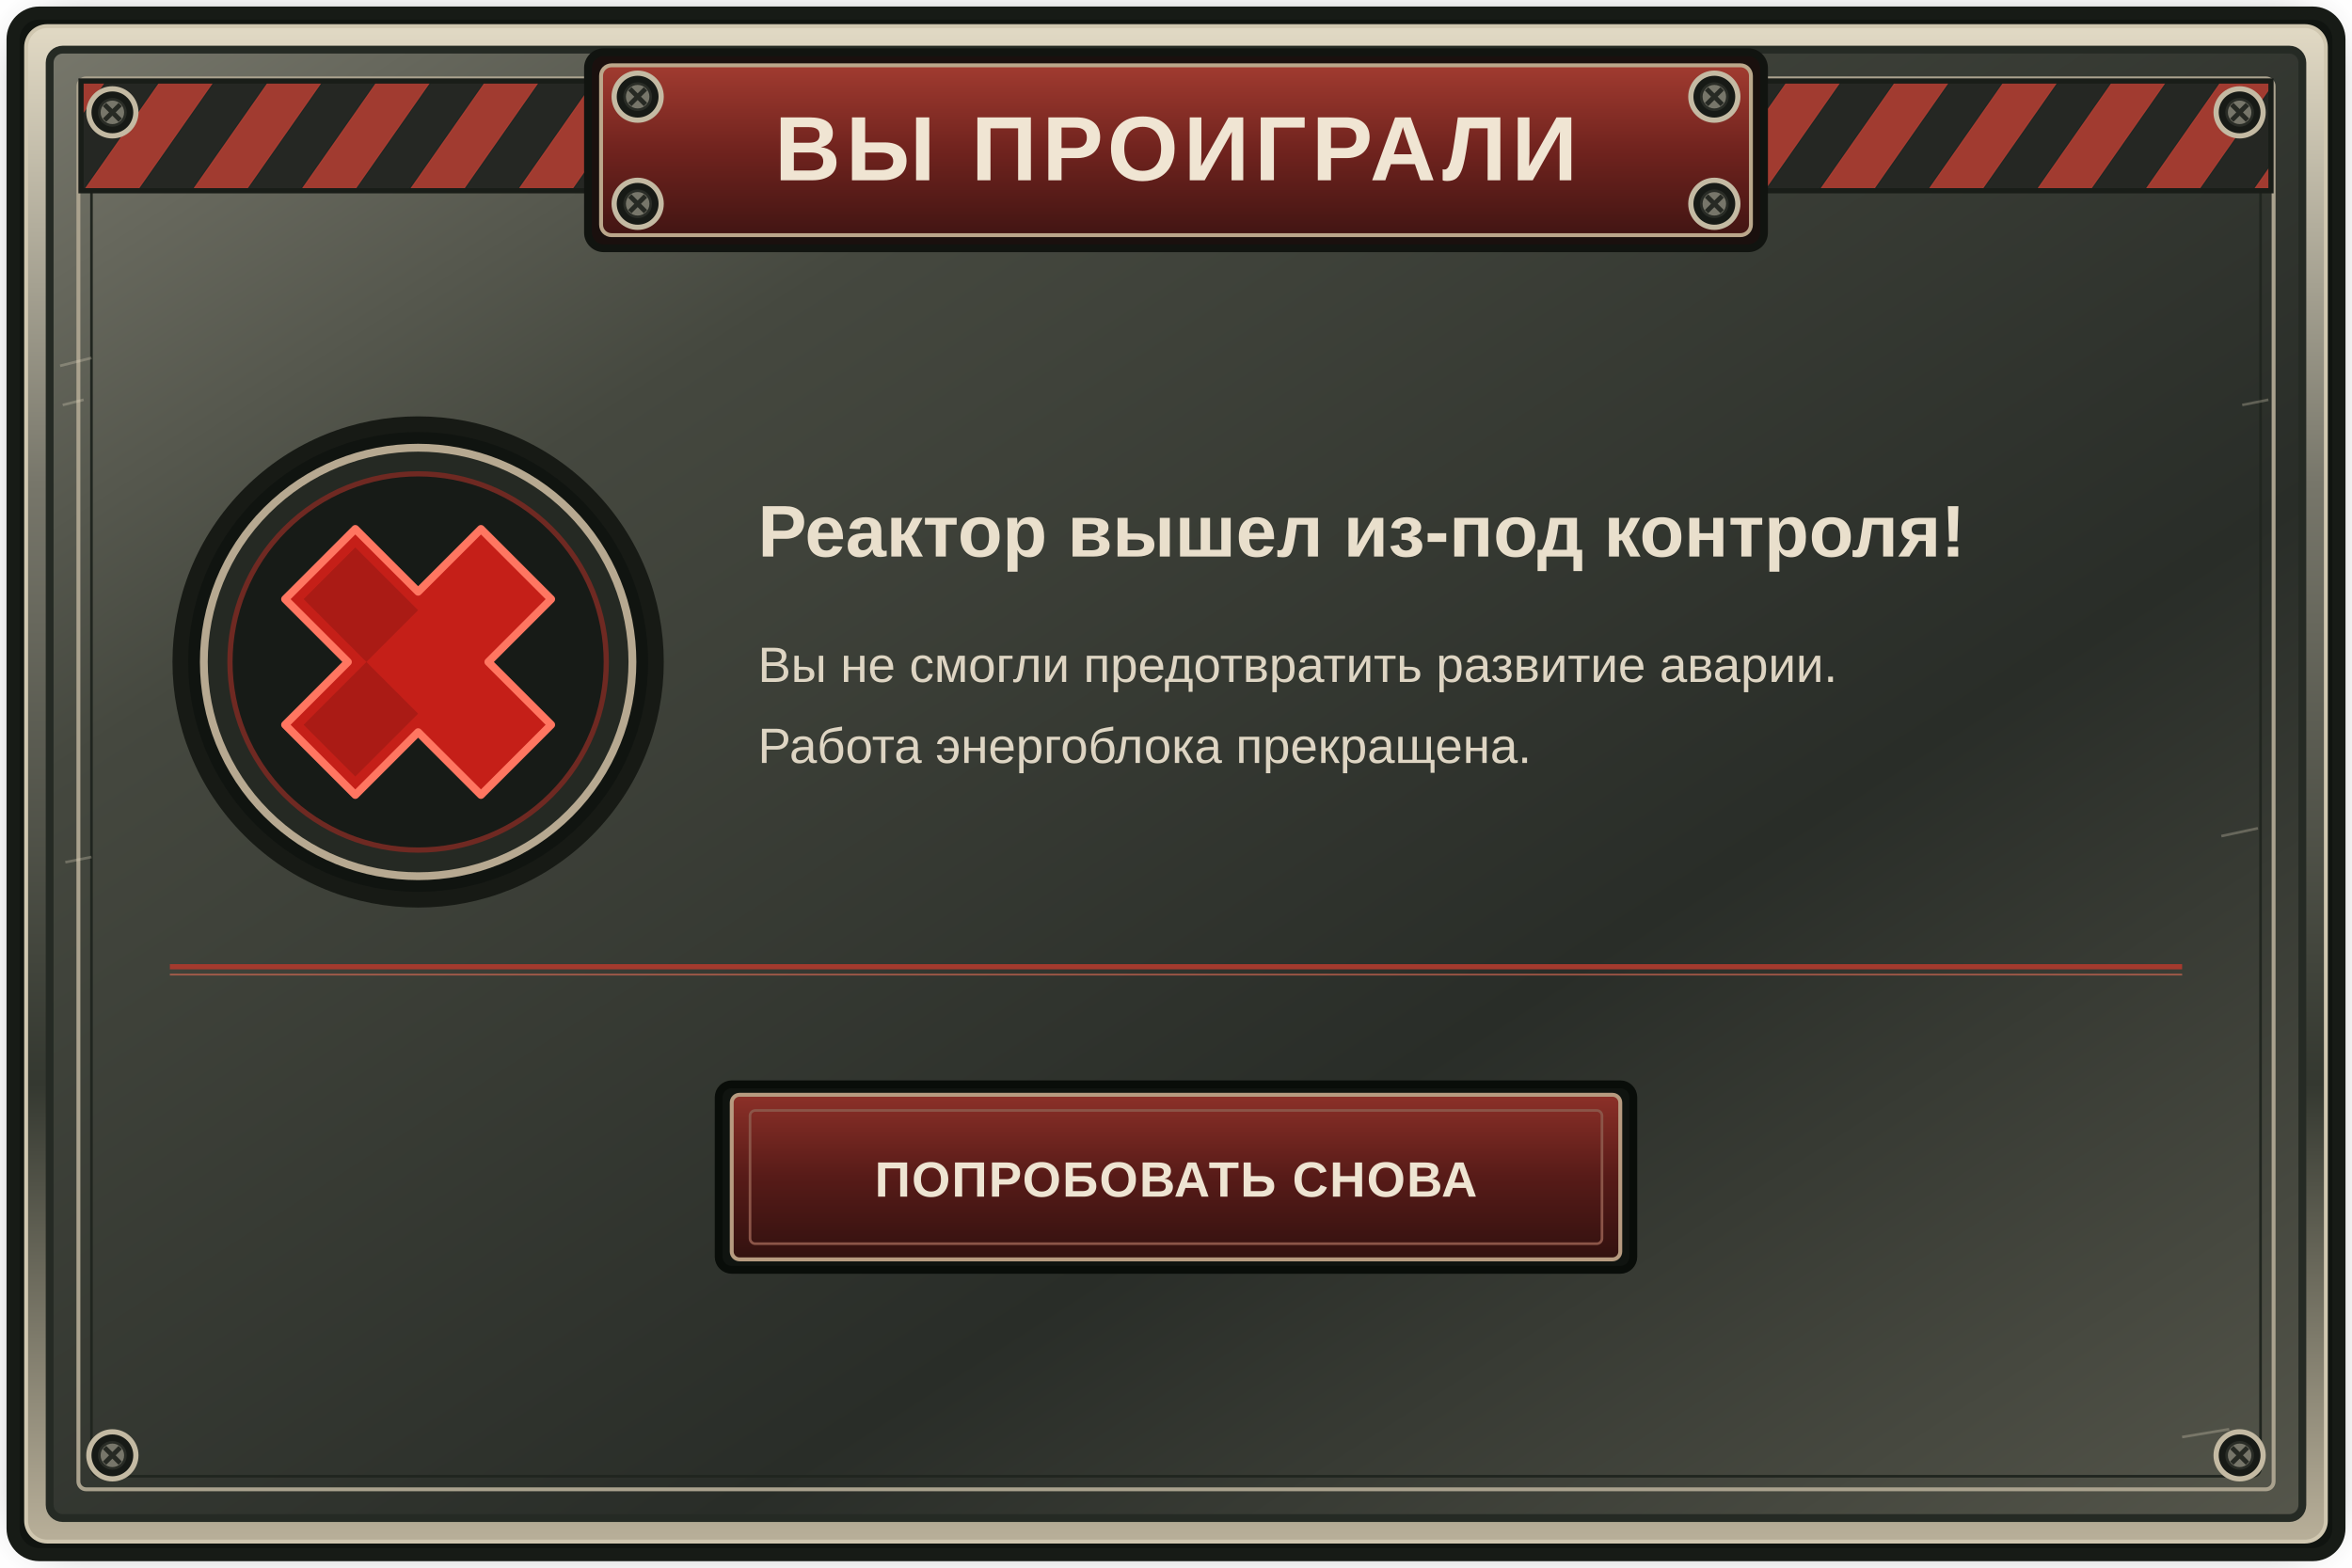
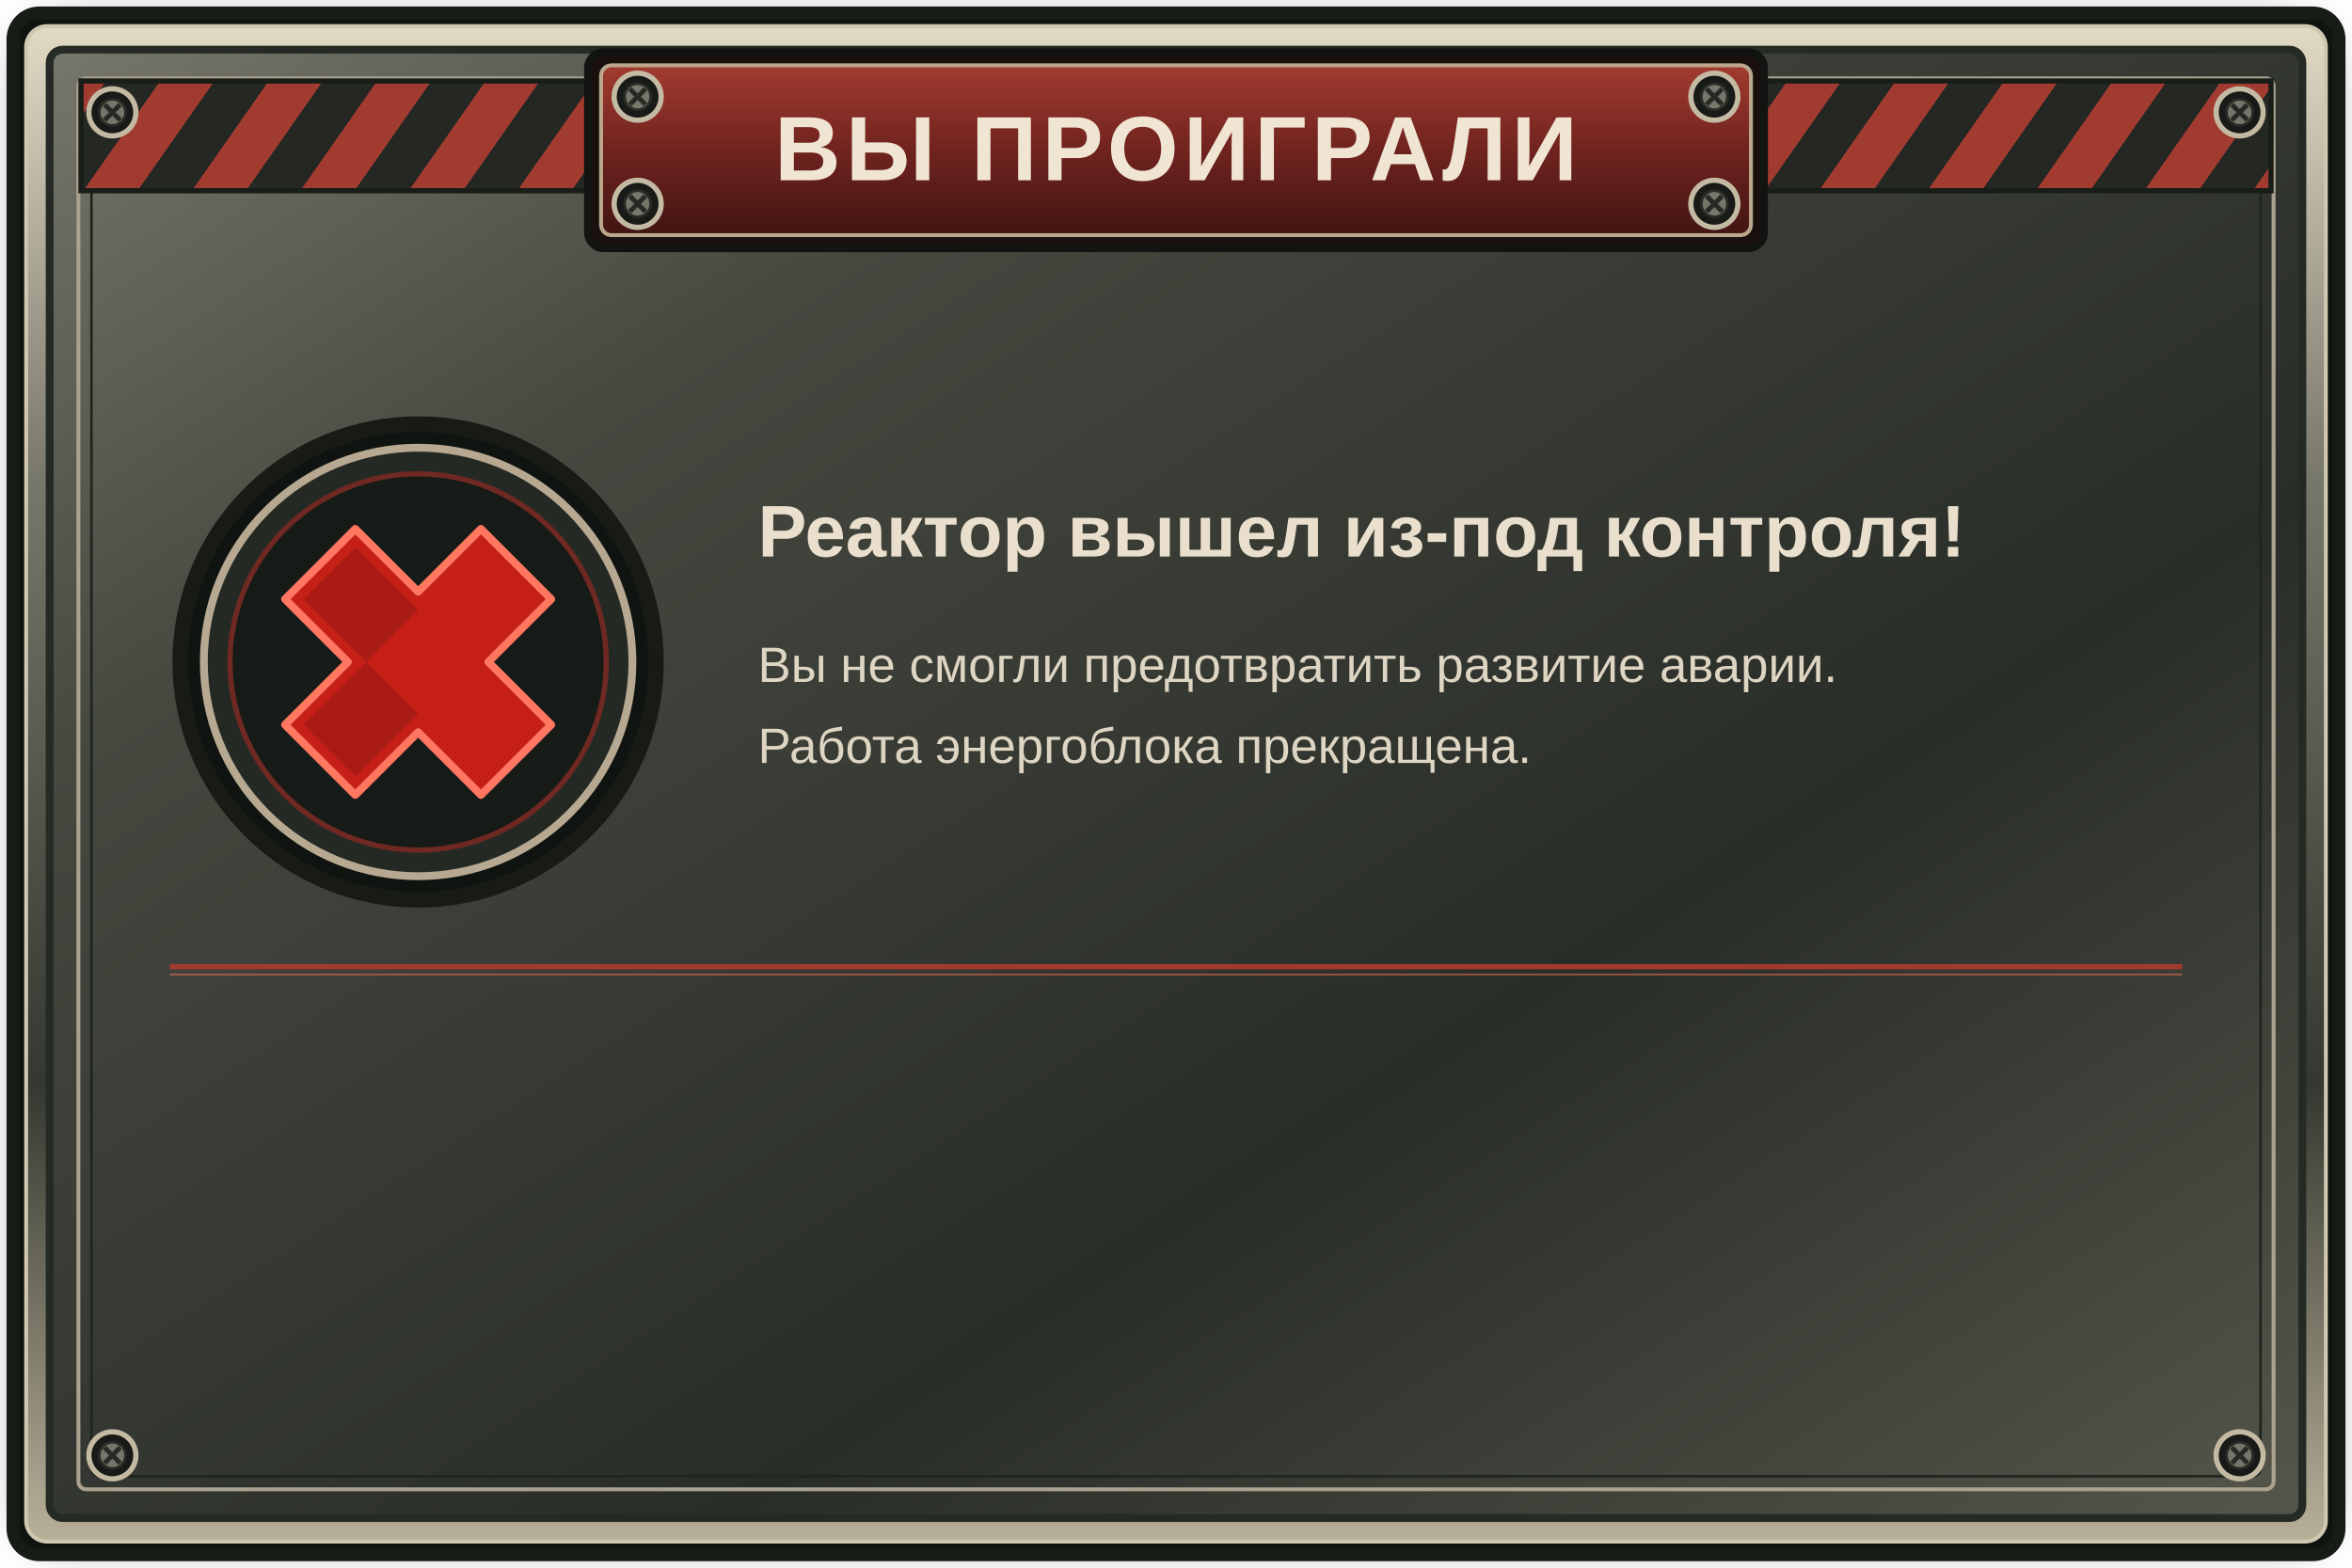
<svg xmlns="http://www.w3.org/2000/svg" width="536px" viewBox="0 0 900 600">
  <defs>
    <linearGradient id="metal" x1="0" y1="0" x2="1" y2="1">
      <stop offset="0" stop-color="#77776b" />
      <stop offset=".25" stop-color="#45483f" />
      <stop offset=".65" stop-color="#292d28" />
      <stop offset="1" stop-color="#55564b" />
    </linearGradient>
    <linearGradient id="frame" x1="0" y1="0" x2="0" y2="1">
      <stop offset="0" stop-color="#e0d8c3" />
      <stop offset=".3" stop-color="#77766a" />
      <stop offset=".7" stop-color="#343830" />
      <stop offset="1" stop-color="#b7ae98" />
    </linearGradient>
    <linearGradient id="redPlate" x1="0" y1="0" x2="0" y2="1">
      <stop offset="0" stop-color="#a13b30" />
      <stop offset=".5" stop-color="#70231e" />
      <stop offset="1" stop-color="#421513" />
    </linearGradient>
    <linearGradient id="redButton" x1="0" y1="0" x2="0" y2="1">
      <stop offset="0" stop-color="#8c3028" />
      <stop offset=".5" stop-color="#571b18" />
      <stop offset="1" stop-color="#32110f" />
    </linearGradient>
    <radialGradient id="redLamp">
      <stop offset="0" stop-color="#ff8870" />
      <stop offset=".5" stop-color="#e33124" />
      <stop offset="1" stop-color="#6d100d" />
    </radialGradient>
    <pattern id="scratches" width="90" height="70" patternUnits="userSpaceOnUse">
      <path d="M8 12l14-3 M42 31l11-2 M67 57l15-3 M15 61l9-2" stroke="#e1d8c2" stroke-width="1" opacity=".22" />
      <path d="M30 45l12-2 M75 19l8 1" stroke="#090d0a" stroke-width="1.5" opacity=".35" />
    </pattern>
    <pattern id="warning" width="34" height="34" patternUnits="userSpaceOnUse" patternTransform="rotate(35)">
      <rect width="17" height="34" fill="#a13b30" />
      <rect x="17" width="17" height="34" fill="#252723" />
    </pattern>
    <filter id="shadow" x="-30%" y="-30%" width="160%" height="170%">
      <feGaussianBlur stdDeviation="9" />
    </filter>
    <filter id="redGlow" x="-70%" y="-70%" width="240%" height="240%">
      <feGaussianBlur stdDeviation="7" result="blur" />
      <feMerge>
        <feMergeNode in="blur" />
        <feMergeNode in="SourceGraphic" />
      </feMerge>
    </filter>
    <g id="screw">
      <circle r="9" fill="#171a16" stroke="#c4baa3" stroke-width="2" />
      <circle r="5" fill="#77766a" stroke="#292c26" stroke-width="1" />
      <path d="M-3-3L3 3M3-3L-3 3" stroke="#272a24" stroke-width="1.8" />
    </g>
    <g id="star">
      <path d="M0-19 L5-6 L19-6 L8 3 L12 17 L0 9 L-12 17 L-8 3 L-19-6 L-5-6 Z" fill="#e8b943" stroke="#ffe49a" stroke-width="1.5" />
    </g>
  </defs>
  <rect x="12" y="12" width="876" height="576" rx="12" fill="#000" opacity=".7" filter="url(#shadow)" />
  <rect x="5" y="5" width="890" height="590" rx="10" fill="#101410" stroke="#171b16" stroke-width="5" />
  <rect x="10" y="10" width="880" height="580" rx="8" fill="url(#frame)" stroke="#d0c7b0" stroke-width="1.5" />
  <rect x="19" y="19" width="862" height="562" rx="5" fill="url(#metal)" stroke="#252a24" stroke-width="3" />
  <rect x="30" y="30" width="840" height="540" rx="3" fill="none" stroke="#aaa28e" stroke-width="1.5" />
  <rect x="35" y="35" width="830" height="530" rx="3" fill="none" stroke="#20251f" stroke-width="1" />
  <rect x="31" y="31" width="838" height="42" fill="url(#warning)" stroke="#191d18" stroke-width="2" />
  <rect x="225" y="20" width="450" height="75" rx="6" fill="#1a100e" stroke="#111410" stroke-width="3" />
  <rect x="230" y="25" width="440" height="65" rx="4" fill="url(#redPlate)" stroke="#bba78b" stroke-width="1.5" />
  <text x="450" y="69" text-anchor="middle" font-family="Arial, sans-serif" font-size="35" font-weight="bold" letter-spacing="2" fill="#f0e5d3">ВЫ ПРОИГРАЛИ</text>
  <use href="#screw" x="244" y="37" />
  <use href="#screw" x="656" y="37" />
  <use href="#screw" x="244" y="78" />
  <use href="#screw" x="656" y="78" />
  <g transform="translate(230, -50)">
    <g transform="rotate(45)">
      <circle cx="165" cy="264" r="91" fill="#101410" stroke="#171a15" stroke-width="6" />
      <circle cx="165" cy="264" r="82" fill="#252923" stroke="#b7a991" stroke-width="3" />
      <circle cx="165" cy="264" r="72" fill="#171b17" stroke="#6f2922" stroke-width="2" />
      <path d="M165 211          L184 211          L184 245          L218 245          L218 283          L184 283          L184 317          L146 317          L146 283          L112 283          L112 245          L146 245          L146 211 Z" fill="#c51f18" stroke="#ff7661" stroke-width="3" stroke-linejoin="round" />
      <path d="M179 278          L213 278          L213 278          L213 278          L179 278          L179 312          L151 312          L151 278          L117 278          L117 250          L151 250          L151 278 Z" fill="#8f1712" opacity=".5" />
    </g>
  </g>
  <text x="290" y="213" font-family="Arial, sans-serif" font-size="28" font-weight="bold" fill="#e9dfcc">
    Реактор вышел из-под контроля!
  </text>
  <text x="290" y="261" font-family="Arial, sans-serif" font-size="19" fill="#ded5c3">
    Вы не смогли предотвратить развитие аварии.
  </text>
  <text x="290" y="292" font-family="Arial, sans-serif" font-size="19" fill="#ded5c3">
    Работа энергоблока прекращена.
  </text>
  <path d="M65 370H835" stroke="#a43a2e" stroke-width="2" />
  <path d="M65 373H835" stroke="#e16b55" stroke-width=".7" opacity=".6" />
-   <rect x="275" y="415" width="350" height="71" rx="5" fill="#101410" stroke="#090d09" stroke-width="3" />
-   <rect x="280" y="419" width="340" height="63" rx="3" fill="url(#redButton)" stroke="#b79b80" stroke-width="1.5" />
-   <rect x="287" y="425" width="326" height="51" rx="2" fill="none" stroke="#8b5548" stroke-width="1" />
-   <text x="450" y="458" text-anchor="middle" font-family="Arial, sans-serif" font-size="19" font-weight="bold" letter-spacing=".5" fill="#eee4d2">ПОПРОБОВАТЬ СНОВА</text>
  <use href="#screw" x="43" y="43" />
  <use href="#screw" x="857" y="43" />
  <use href="#screw" x="43" y="557" />
  <use href="#screw" x="857" y="557" />
-   <g stroke="#ded4bd" stroke-width="1" opacity=".3">
-     <path d="M23 140l12-3 M24 155l8-2 M858 155l10-2              M850 320l14-3 M25 330l10-2 M835 550l18-3" />
-   </g>
</svg>
